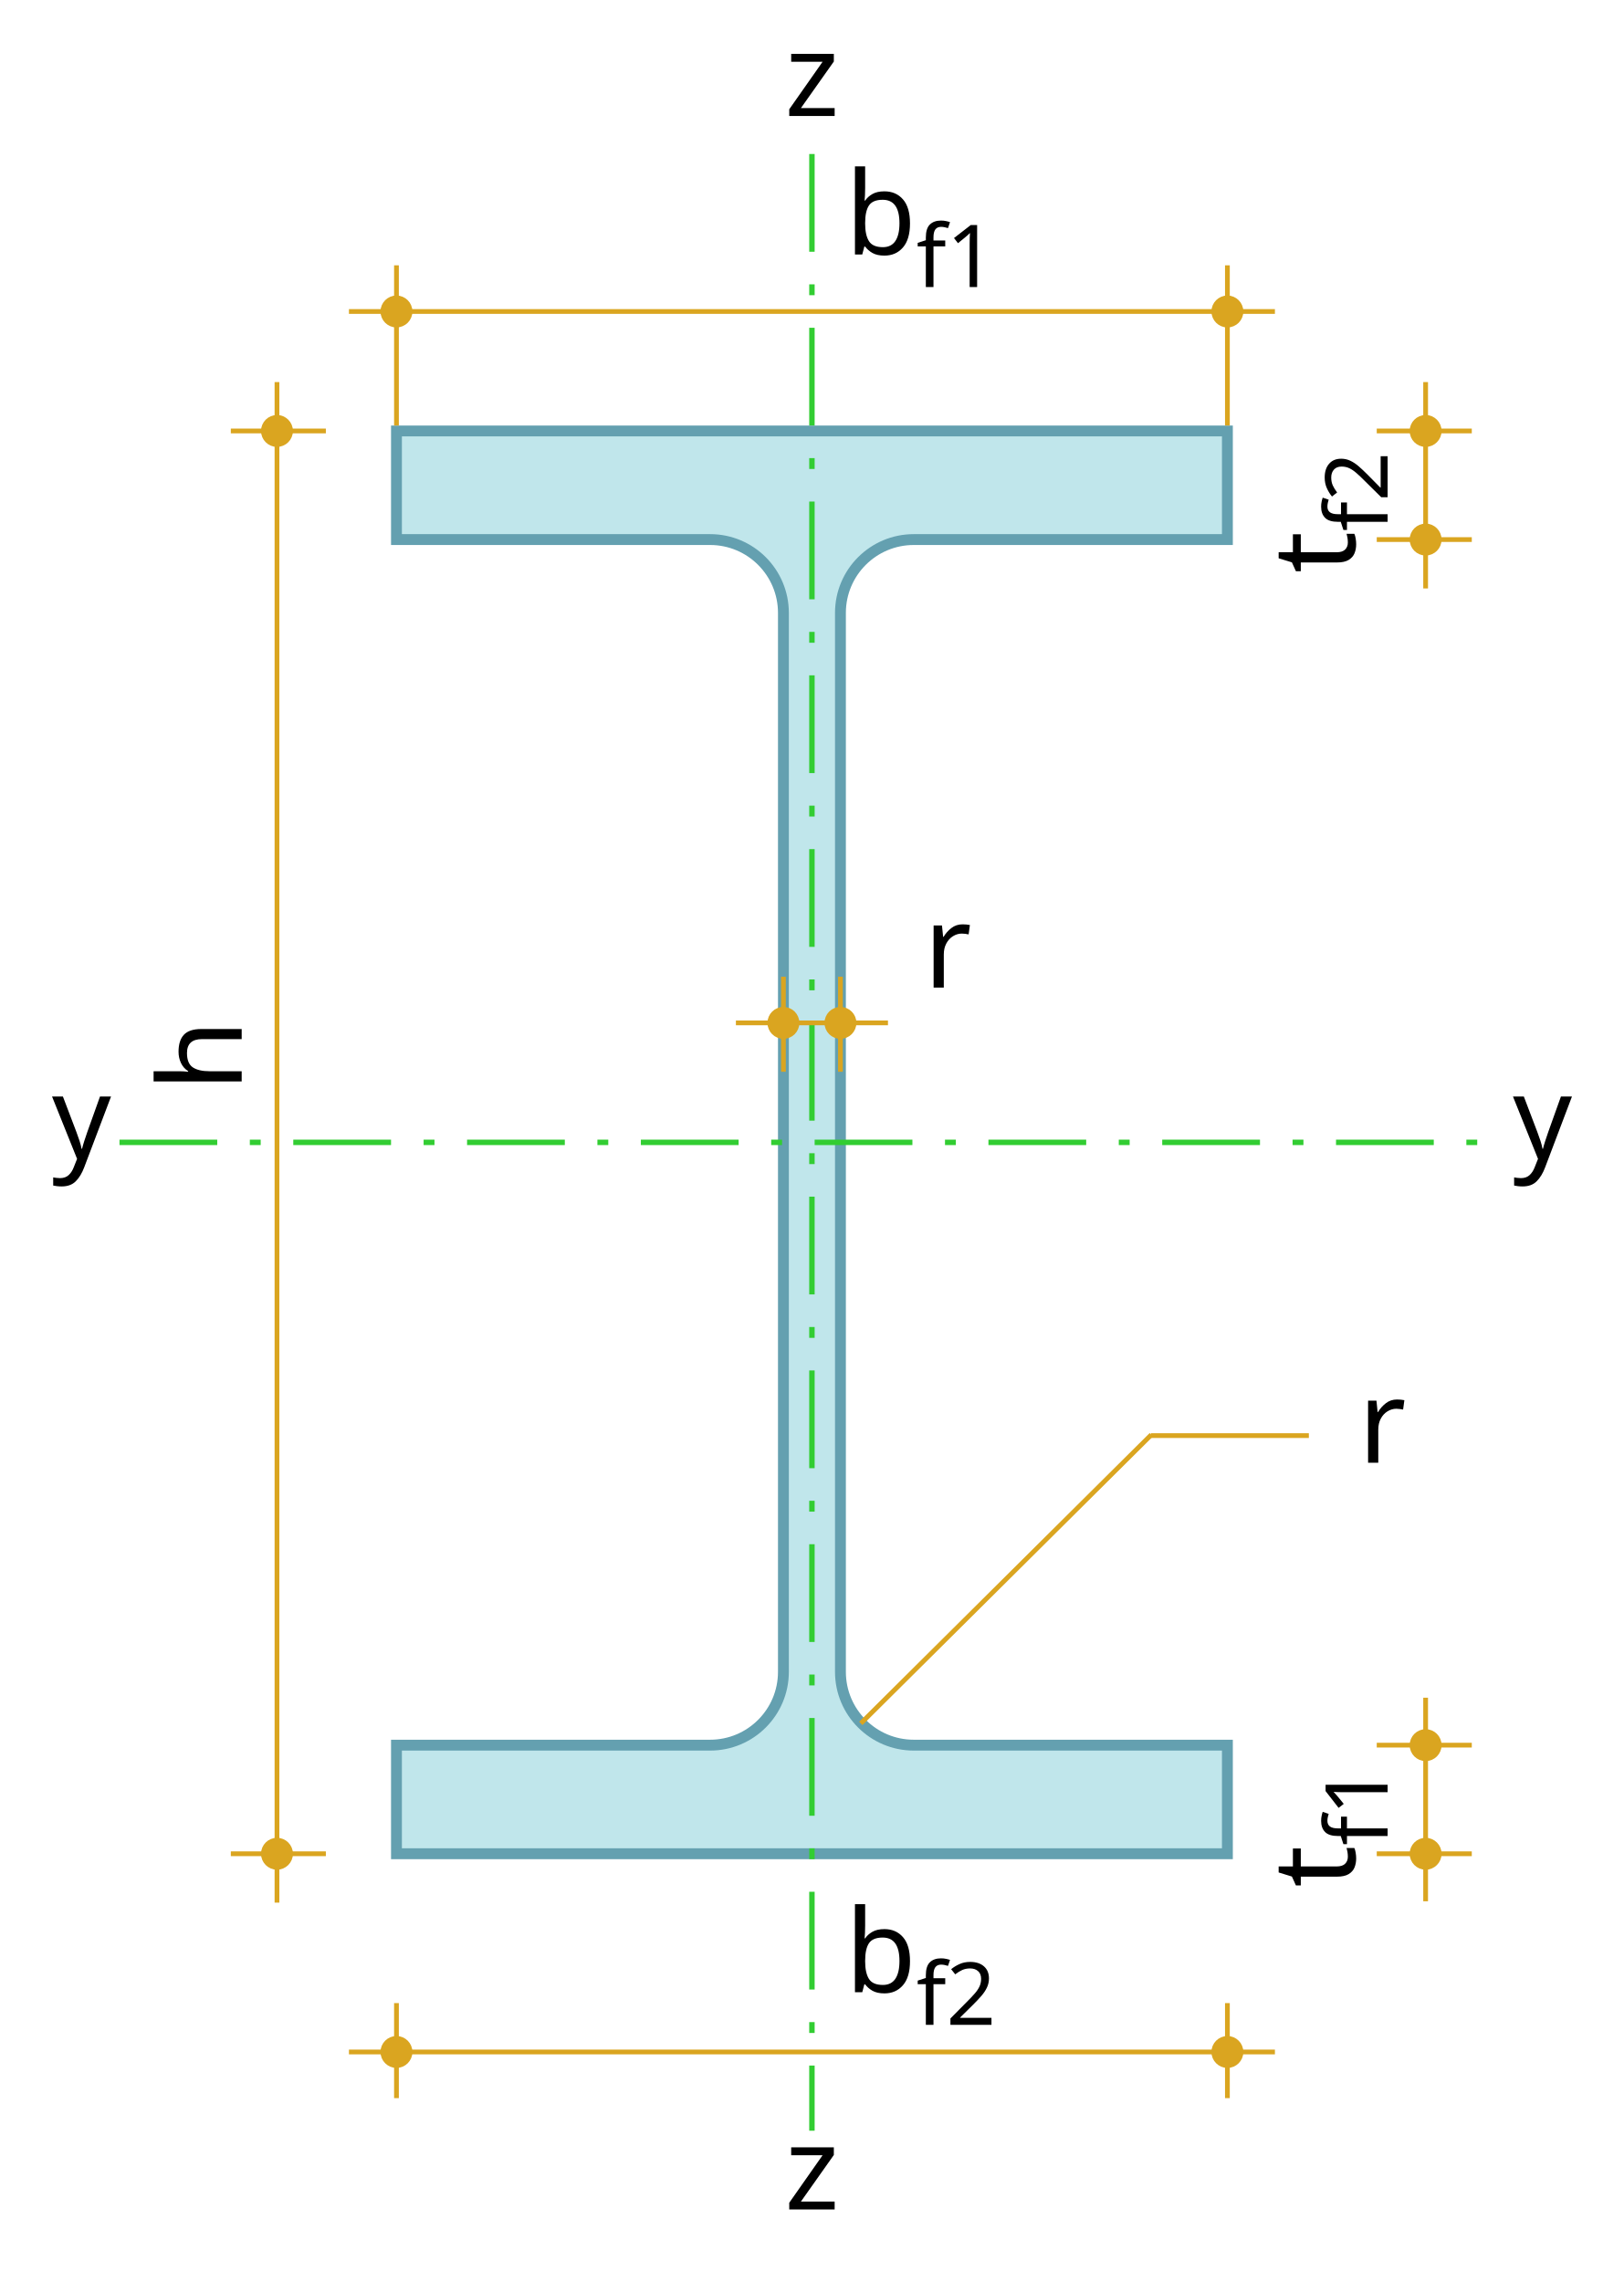
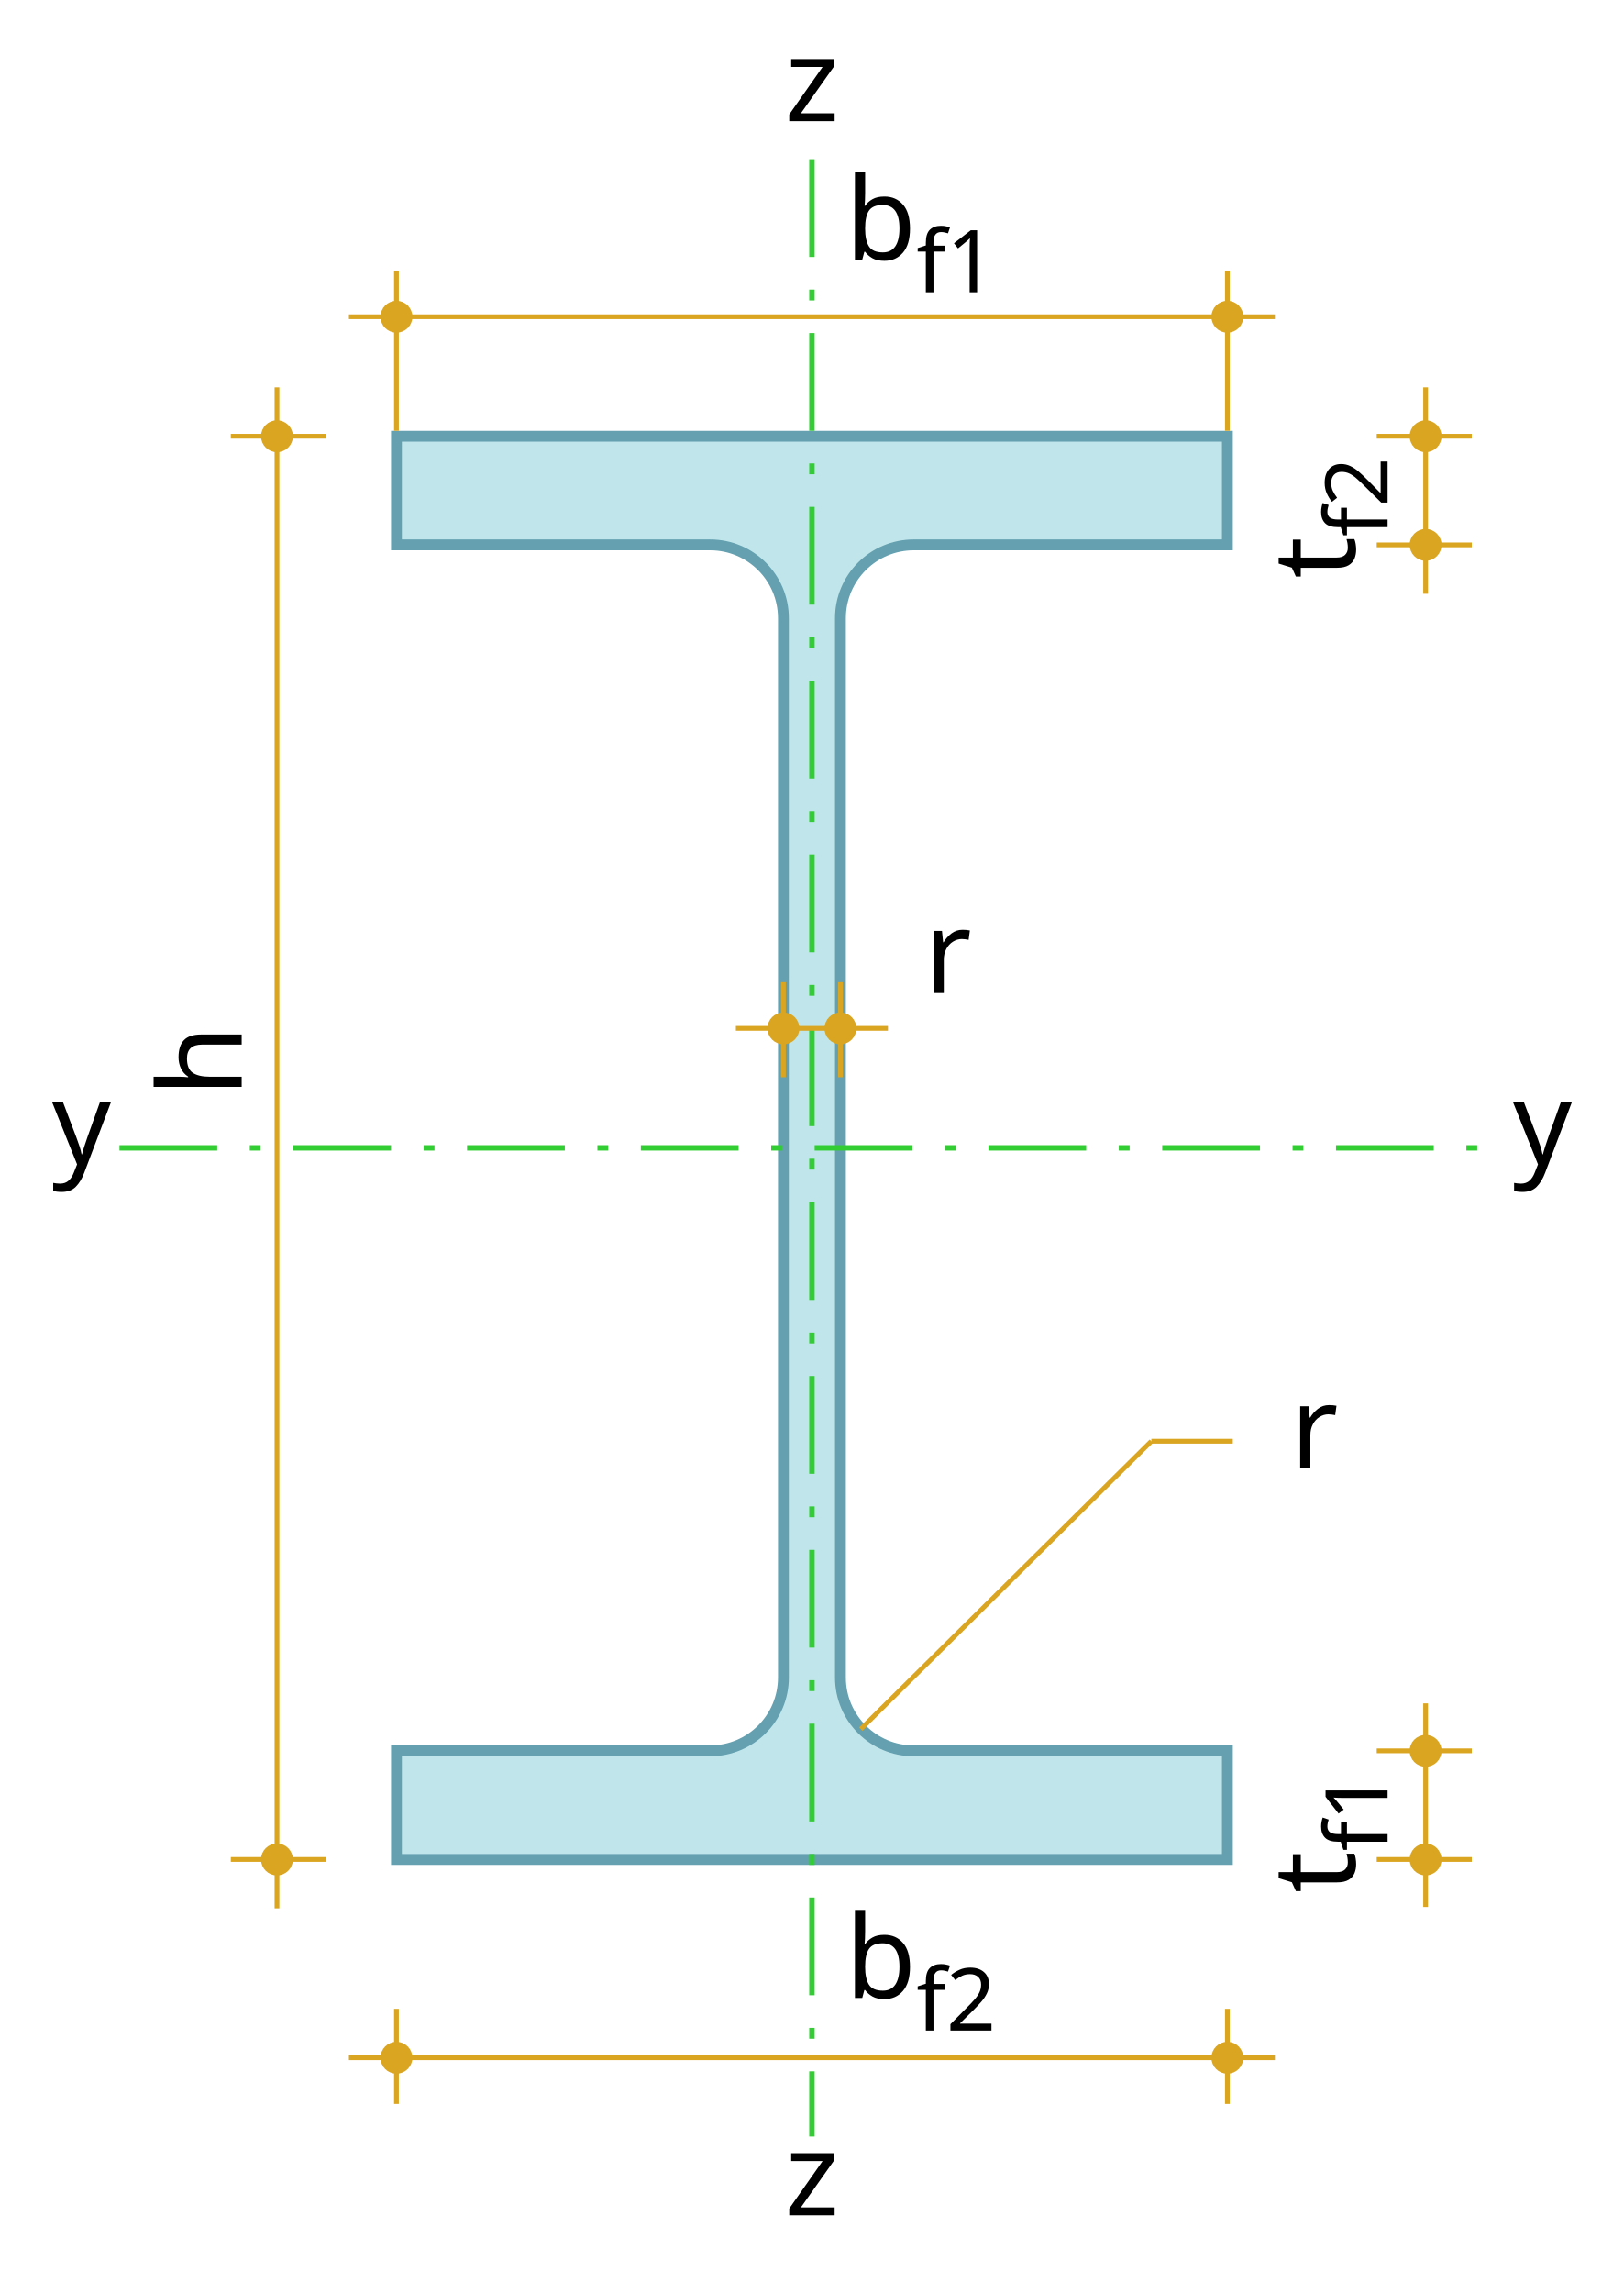
- <svg xmlns="http://www.w3.org/2000/svg" width="185pt" height="260pt" viewBox="-299 -146 598 815" style="font-size:32pt; font-family:Segoe UI;">
+ <svg xmlns="http://www.w3.org/2000/svg" width="170pt" height="240pt" viewBox="-299 -146 598 815" style="font-size:32pt; font-family:Segoe UI;">
  <style>
.dim {stroke:goldenrod; stroke-width:1.75; fill:goldenrod;}
.axis {stroke-dasharray:36,12,4,12; stroke:limegreen; stroke-width:2;}
</style>
  <path d="M-153,0H153V40H37.5A27,27 0 0 0 10.5,67V457A27,27 0 0 0 37.5,484H153V524H-153V484H-37.5A27,27 0 0 0 -10.5,457V67A27,27 0 0 0 -37.5,40H-153Z" fill="powderblue" fill-opacity="0.8" stroke="#64A0B0" stroke-width="4" />
  <line x1="-255" y1="262" x2="255" y2="262" class="axis" />
  <text x="-269" y="268" text-anchor="middle">y</text>
  <text x="269" y="268" text-anchor="middle">y</text>
  <line x1="0" y1="-102" x2="0" y2="626" class="axis" />
  <text x="0" y="-116" text-anchor="middle">z</text>
  <text x="0" y="655" text-anchor="middle">z</text>
  <line x1="-214" y1="0" x2="-179" y2="0" class="dim" />
  <line x1="-214" y1="524" x2="-179" y2="524" class="dim" />
  <line x1="-197" y1="-18" x2="-197" y2="542" class="dim" />
  <circle cx="-197" cy="0" r="5" class="dim" />
  <circle cx="-197" cy="524" r="5" class="dim" />
  <text x="-210" y="230" text-anchor="middle" transform="rotate(-90,-210,230)">h</text>
  <line x1="208" y1="0" x2="243" y2="0" class="dim" />
  <line x1="208" y1="40" x2="243" y2="40" class="dim" />
  <line x1="226" y1="-18" x2="226" y2="58" class="dim" />
  <circle cx="226" cy="0" r="5" class="dim" />
  <circle cx="226" cy="40" r="5" class="dim" />
  <text x="200" y="30" text-anchor="middle" transform="rotate(-90,200,30)">t<tspan dy="12" style="font-size:24pt;"> f2</tspan>
  </text>
  <line x1="208" y1="484" x2="243" y2="484" class="dim" />
  <line x1="208" y1="524" x2="243" y2="524" class="dim" />
  <line x1="226" y1="466.53" x2="226" y2="541.5" class="dim" />
  <circle cx="226" cy="484" r="5" class="dim" />
  <circle cx="226" cy="524" r="5" class="dim" />
  <text x="200" y="514" text-anchor="middle" transform="rotate(-90,200,514)">t<tspan dy="12" style="font-size:24pt;"> f1</tspan>
  </text>
  <line x1="-153" y1="579" x2="-153" y2="614" class="dim" />
  <line x1="153" y1="579" x2="153" y2="614" class="dim" />
  <line x1="-170.5" y1="597" x2="170.5" y2="597" class="dim" />
  <circle cx="153" cy="597" r="5" class="dim" />
  <circle cx="-153" cy="597" r="5" class="dim" />
  <text x="40" y="575" text-anchor="middle">b<tspan dy="12" style="font-size:24pt;"> f2</tspan>
  </text>
  <line x1="-153" y1="-61" x2="-153" y2="-2" class="dim" />
  <line x1="153" y1="-61" x2="153" y2="-2" class="dim" />
  <line x1="-170.5" y1="-44" x2="170.5" y2="-44" class="dim" />
  <circle cx="153" cy="-44" r="5" class="dim" />
  <circle cx="-153" cy="-44" r="5" class="dim" />
  <text x="40" y="-65" text-anchor="middle">b<tspan dy="12" style="font-size:24pt;"> f1</tspan>
  </text>
  <line x1="-10.5" y1="201" x2="-10.5" y2="236" class="dim" />
  <line x1="10.5" y1="201" x2="10.5" y2="236" class="dim" />
  <line x1="-28" y1="218" x2="28" y2="218" class="dim" />
  <circle cx="10.5" cy="218" r="5" class="dim" />
  <circle cx="-10.5" cy="218" r="5" class="dim" />
  <text x="50" y="205" text-anchor="middle">r</text>
-   <line x1="18" y1="476" x2="125" y2="369.67" class="dim" />
-   <line x1="124.83" y1="370" x2="183" y2="370" class="dim" />
-   <text x="210" y="380" text-anchor="middle">r</text>
+   <line x1="18" y1="476" x2="125" y2="370" class="dim" />
+   <line x1="125" y1="370" x2="155" y2="370" class="dim" />
+   <text x="185" y="380" text-anchor="middle">r</text>
</svg>
